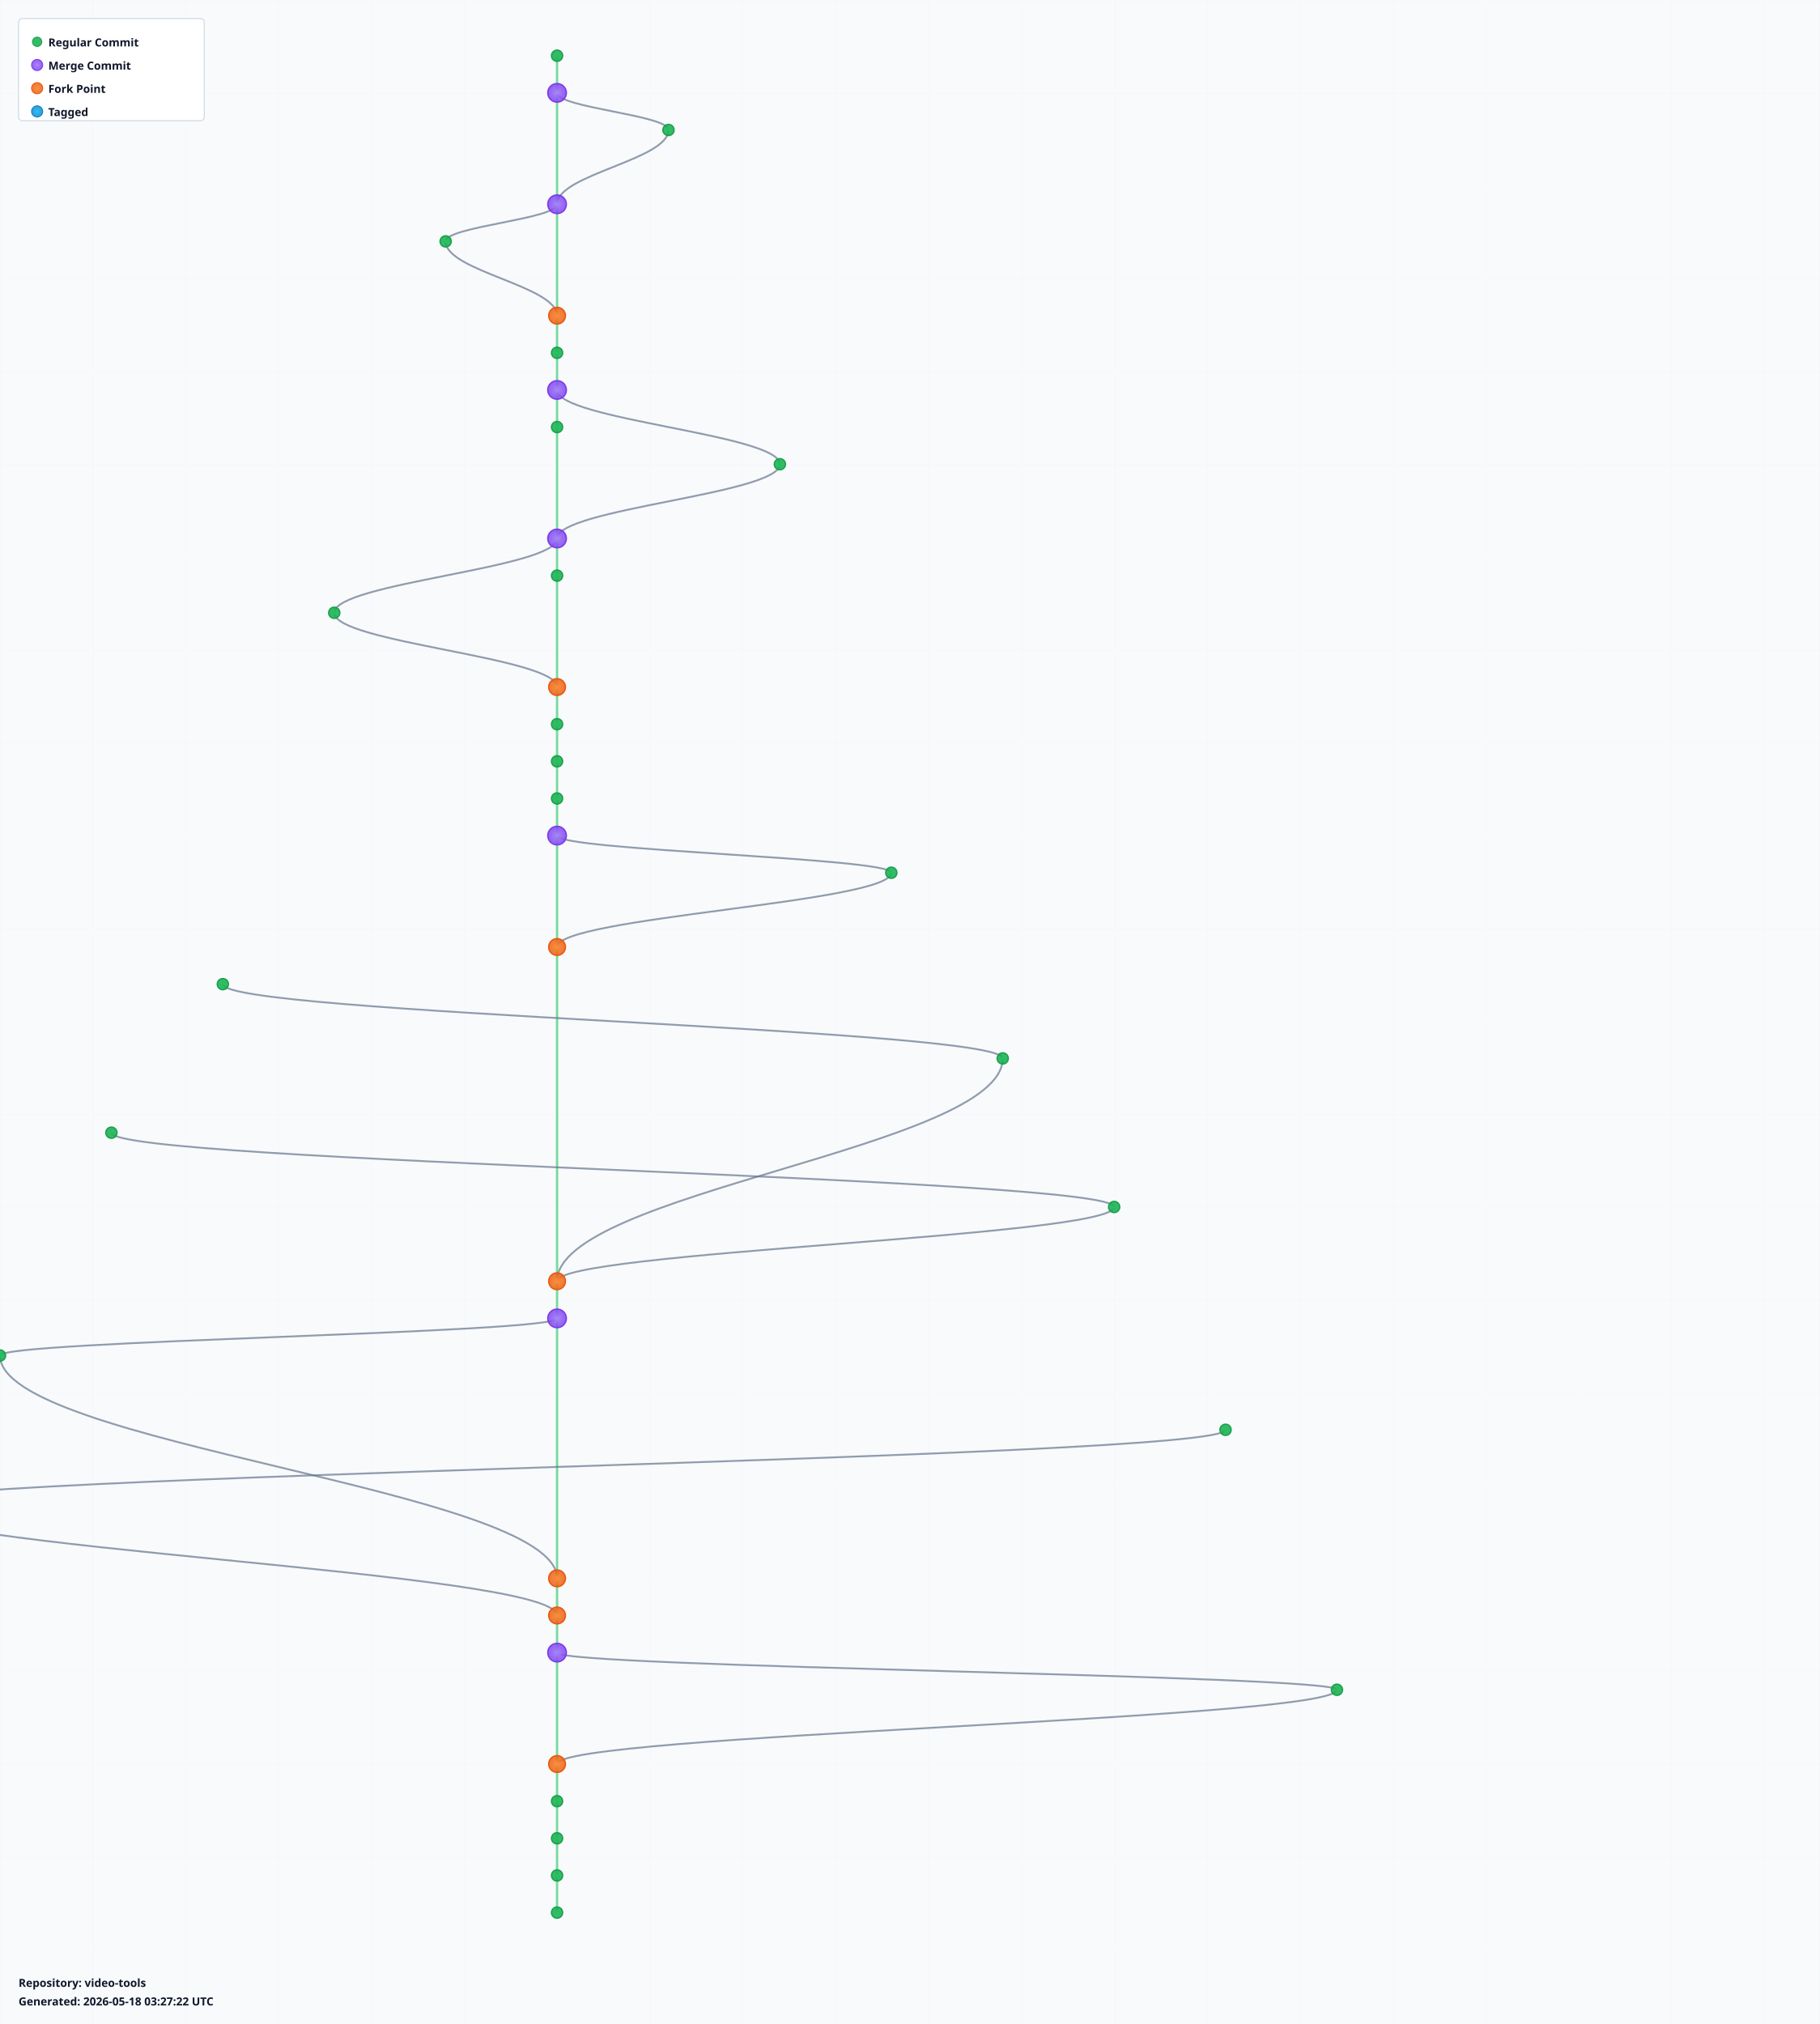
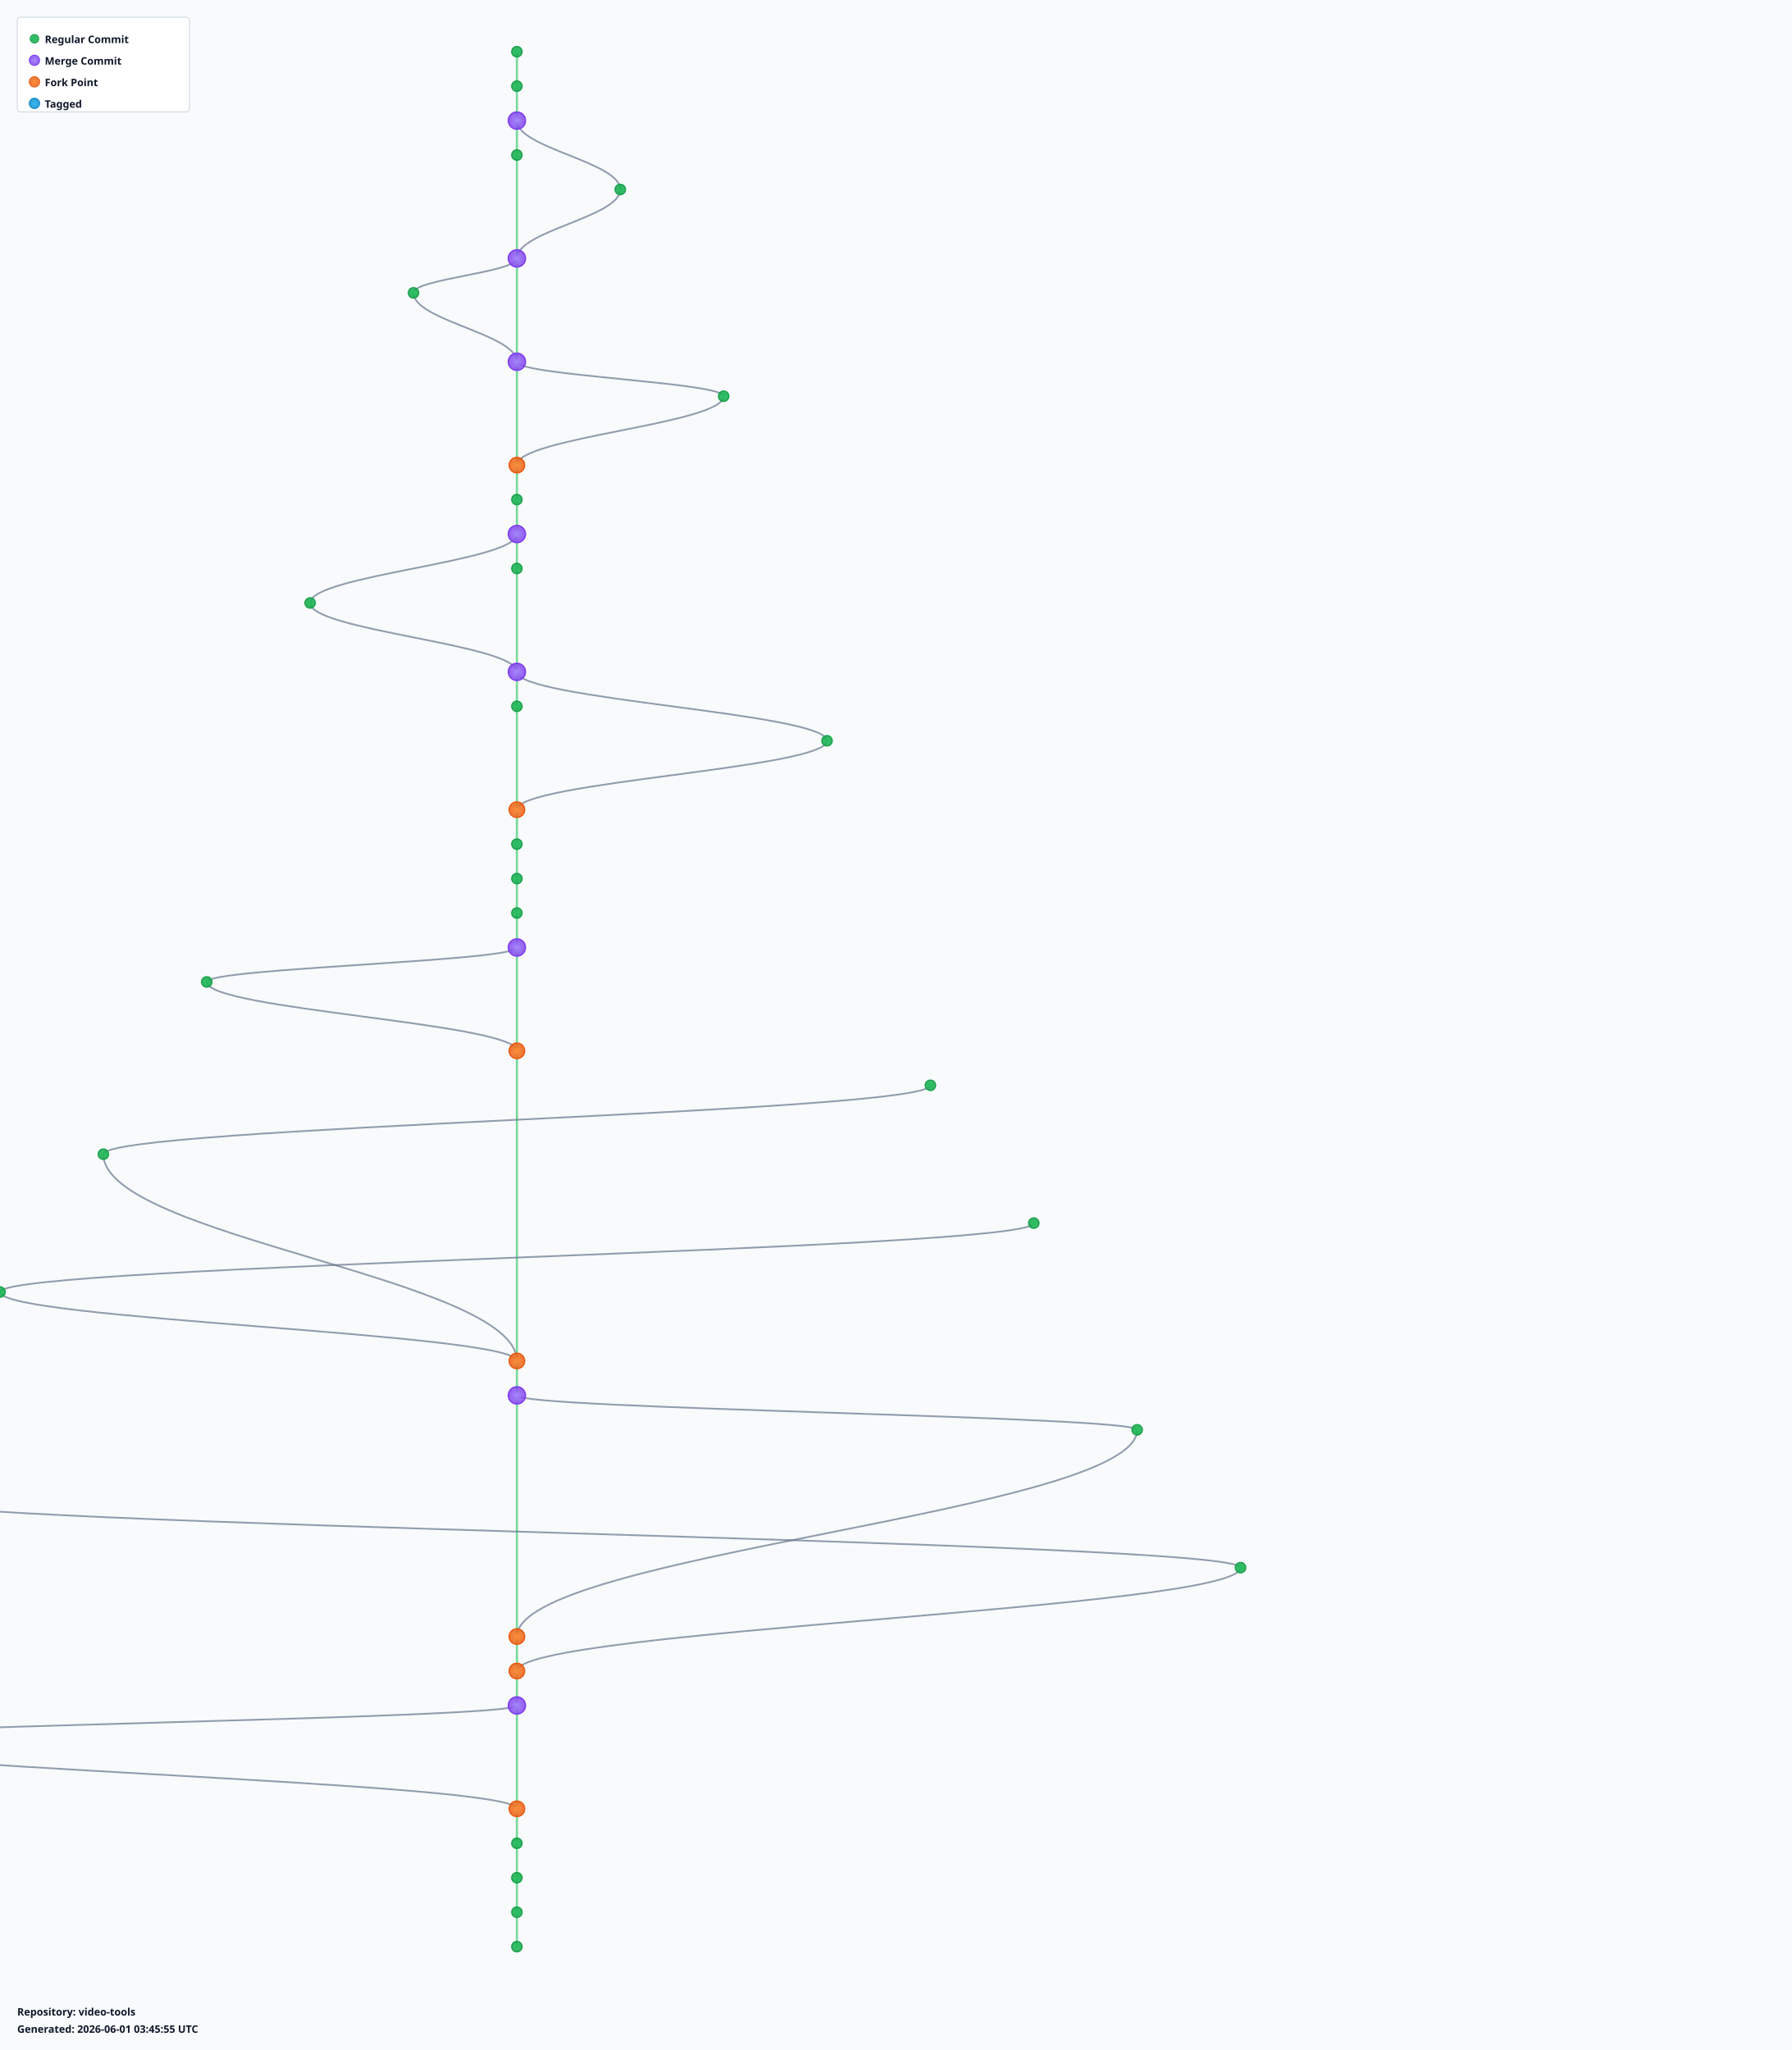
- <svg xmlns="http://www.w3.org/2000/svg" width="1960" height="2180" viewBox="0 0 1960 2180">
+ <svg xmlns="http://www.w3.org/2000/svg" width="2080" height="2380" viewBox="0 0 2080 2380">
  <defs>
    <radialGradient id="leafGradient">
      <stop offset="0%" style="stop-color:#22c55e;stop-opacity:1" />
      <stop offset="100%" style="stop-color:#16a34a;stop-opacity:0.8" />
    </radialGradient>
    <radialGradient id="mergeGradient">
      <stop offset="0%" style="stop-color:#a78bfa;stop-opacity:1" />
      <stop offset="100%" style="stop-color:#7c3aed;stop-opacity:0.8" />
    </radialGradient>
    <radialGradient id="forkGradient">
      <stop offset="0%" style="stop-color:#fb923c;stop-opacity:1" />
      <stop offset="100%" style="stop-color:#ea580c;stop-opacity:0.8" />
    </radialGradient>
    <radialGradient id="tagGradient">
      <stop offset="0%" style="stop-color:#38bdf8;stop-opacity:1" />
      <stop offset="100%" style="stop-color:#0284c7;stop-opacity:0.8" />
    </radialGradient>
    <style>
      .branch-line { stroke: #64748b; stroke-width: 2; fill: none; opacity: 0.7; }
      .trunk-line { stroke: #22c55e; stroke-width: 2.5; fill: none; opacity: 0.6; }
      .commit-leaf { cursor: pointer; }
      .commit-leaf:hover { filter: brightness(1.5); }
      .branch-label { font-family: sans-serif; font-size: 12px; font-weight: bold; fill: #0f172a; }
    </style>
  </defs>
-   <rect width="1960" height="2180" fill="#f8fafc" />
+   <rect width="2080" height="2380" fill="#f8fafc" />
  <defs>
    <pattern id="grid" width="100" height="100" patternUnits="userSpaceOnUse">
      <path d="M 100 0 L 0 0 0 100" fill="none" stroke="#e2e8f0" stroke-width="0.5" opacity="0.3" />
    </pattern>
  </defs>
-   <rect width="1960" height="2180" fill="url(#grid)" />
+   <rect width="2080" height="2380" fill="url(#grid)" />
  <g id="branches">
    <line class="trunk-line" x1="600" y1="60" x2="600" y2="100" />
-     <line class="trunk-line" x1="600" y1="100" x2="600" y2="220" />
-     <path class="branch-line" d="M 600 100 C 600 116, 720 124, 720 140" />
-     <path class="branch-line" d="M 720 140 C 720 172, 600 188, 600 220" />
-     <line class="trunk-line" x1="600" y1="220" x2="600" y2="340" />
-     <path class="branch-line" d="M 600 220 C 600 236, 480 244, 480 260" />
-     <path class="branch-line" d="M 480 260 C 480 292, 600 308, 600 340" />
-     <line class="trunk-line" x1="600" y1="340" x2="600" y2="380" />
-     <line class="trunk-line" x1="600" y1="380" x2="600" y2="420" />
-     <line class="trunk-line" x1="600" y1="420" x2="600" y2="460" />
-     <path class="branch-line" d="M 600 420 C 600 452, 840 468, 840 500" />
-     <line class="trunk-line" x1="600" y1="460" x2="600" y2="580" />
-     <path class="branch-line" d="M 840 500 C 840 532, 600 548, 600 580" />
+     <line class="trunk-line" x1="600" y1="100" x2="600" y2="140" />
+     <line class="trunk-line" x1="600" y1="140" x2="600" y2="180" />
+     <path class="branch-line" d="M 600 140 C 600 172, 720 188, 720 220" />
+     <line class="trunk-line" x1="600" y1="180" x2="600" y2="300" />
+     <path class="branch-line" d="M 720 220 C 720 252, 600 268, 600 300" />
+     <line class="trunk-line" x1="600" y1="300" x2="600" y2="420" />
+     <path class="branch-line" d="M 600 300 C 600 316, 480 324, 480 340" />
+     <path class="branch-line" d="M 480 340 C 480 372, 600 388, 600 420" />
+     <line class="trunk-line" x1="600" y1="420" x2="600" y2="540" />
+     <path class="branch-line" d="M 600 420 C 600 436, 840 444, 840 460" />
+     <path class="branch-line" d="M 840 460 C 840 492, 600 508, 600 540" />
+     <line class="trunk-line" x1="600" y1="540" x2="600" y2="580" />
    <line class="trunk-line" x1="600" y1="580" x2="600" y2="620" />
-     <path class="branch-line" d="M 600 580 C 600 612, 360 628, 360 660" />
-     <line class="trunk-line" x1="600" y1="620" x2="600" y2="740" />
-     <path class="branch-line" d="M 360 660 C 360 692, 600 708, 600 740" />
-     <line class="trunk-line" x1="600" y1="740" x2="600" y2="780" />
+     <line class="trunk-line" x1="600" y1="620" x2="600" y2="660" />
+     <path class="branch-line" d="M 600 620 C 600 652, 360 668, 360 700" />
+     <line class="trunk-line" x1="600" y1="660" x2="600" y2="780" />
+     <path class="branch-line" d="M 360 700 C 360 732, 600 748, 600 780" />
    <line class="trunk-line" x1="600" y1="780" x2="600" y2="820" />
-     <line class="trunk-line" x1="600" y1="820" x2="600" y2="860" />
-     <line class="trunk-line" x1="600" y1="860" x2="600" y2="900" />
-     <line class="trunk-line" x1="600" y1="900" x2="600" y2="1020" />
-     <path class="branch-line" d="M 600 900 C 600 916, 960 924, 960 940" />
-     <path class="branch-line" d="M 960 940 C 960 972, 600 988, 600 1020" />
-     <line class="trunk-line" x1="600" y1="1020" x2="600" y2="1380" />
-     <path class="branch-line" d="M 240 1060 C 240 1092, 1080 1108, 1080 1140" />
-     <path class="branch-line" d="M 1080 1140 C 1080 1236, 600 1284, 600 1380" />
-     <path class="branch-line" d="M 120 1220 C 120 1252, 1200 1268, 1200 1300" />
-     <path class="branch-line" d="M 1200 1300 C 1200 1332, 600 1348, 600 1380" />
-     <line class="trunk-line" x1="600" y1="1380" x2="600" y2="1420" />
-     <line class="trunk-line" x1="600" y1="1420" x2="600" y2="1700" />
-     <path class="branch-line" d="M 600 1420 C 600 1436, 0 1444, 0 1460" />
-     <path class="branch-line" d="M 0 1460 C 0 1556, 600 1604, 600 1700" />
-     <path class="branch-line" d="M 1320 1540 C 1320 1572, -120 1588, -120 1620" />
-     <path class="branch-line" d="M -120 1620 C -120 1668, 600 1692, 600 1740" />
-     <line class="trunk-line" x1="600" y1="1700" x2="600" y2="1740" />
-     <line class="trunk-line" x1="600" y1="1740" x2="600" y2="1780" />
-     <line class="trunk-line" x1="600" y1="1780" x2="600" y2="1900" />
-     <path class="branch-line" d="M 600 1780 C 600 1796, 1440 1804, 1440 1820" />
-     <path class="branch-line" d="M 1440 1820 C 1440 1852, 600 1868, 600 1900" />
+     <path class="branch-line" d="M 600 780 C 600 812, 960 828, 960 860" />
+     <line class="trunk-line" x1="600" y1="820" x2="600" y2="940" />
+     <path class="branch-line" d="M 960 860 C 960 892, 600 908, 600 940" />
+     <line class="trunk-line" x1="600" y1="940" x2="600" y2="980" />
+     <line class="trunk-line" x1="600" y1="980" x2="600" y2="1020" />
+     <line class="trunk-line" x1="600" y1="1020" x2="600" y2="1060" />
+     <line class="trunk-line" x1="600" y1="1060" x2="600" y2="1100" />
+     <line class="trunk-line" x1="600" y1="1100" x2="600" y2="1220" />
+     <path class="branch-line" d="M 600 1100 C 600 1116, 240 1124, 240 1140" />
+     <path class="branch-line" d="M 240 1140 C 240 1172, 600 1188, 600 1220" />
+     <line class="trunk-line" x1="600" y1="1220" x2="600" y2="1580" />
+     <path class="branch-line" d="M 1080 1260 C 1080 1292, 120 1308, 120 1340" />
+     <path class="branch-line" d="M 120 1340 C 120 1436, 600 1484, 600 1580" />
+     <path class="branch-line" d="M 1200 1420 C 1200 1452, 0 1468, 0 1500" />
+     <path class="branch-line" d="M 0 1500 C 0 1532, 600 1548, 600 1580" />
+     <line class="trunk-line" x1="600" y1="1580" x2="600" y2="1620" />
+     <line class="trunk-line" x1="600" y1="1620" x2="600" y2="1900" />
+     <path class="branch-line" d="M 600 1620 C 600 1636, 1320 1644, 1320 1660" />
+     <path class="branch-line" d="M 1320 1660 C 1320 1756, 600 1804, 600 1900" />
+     <path class="branch-line" d="M -120 1740 C -120 1772, 1440 1788, 1440 1820" />
+     <path class="branch-line" d="M 1440 1820 C 1440 1868, 600 1892, 600 1940" />
    <line class="trunk-line" x1="600" y1="1900" x2="600" y2="1940" />
    <line class="trunk-line" x1="600" y1="1940" x2="600" y2="1980" />
-     <line class="trunk-line" x1="600" y1="1980" x2="600" y2="2020" />
-     <line class="trunk-line" x1="600" y1="2020" x2="600" y2="2060" />
+     <line class="trunk-line" x1="600" y1="1980" x2="600" y2="2100" />
+     <path class="branch-line" d="M 600 1980 C 600 1996, -240 2004, -240 2020" />
+     <path class="branch-line" d="M -240 2020 C -240 2052, 600 2068, 600 2100" />
+     <line class="trunk-line" x1="600" y1="2100" x2="600" y2="2140" />
+     <line class="trunk-line" x1="600" y1="2140" x2="600" y2="2180" />
+     <line class="trunk-line" x1="600" y1="2180" x2="600" y2="2220" />
+     <line class="trunk-line" x1="600" y1="2220" x2="600" y2="2260" />
  </g>
  <g id="commits">
    <circle class="commit-leaf" cx="600" cy="60" r="6" fill="url(#leafGradient)" stroke="#16a34a" stroke-width="1.5" />
-     <circle class="commit-leaf" cx="600" cy="100" r="10" fill="url(#mergeGradient)" stroke="#7c3aed" stroke-width="1.5" />
-     <circle class="commit-leaf" cx="720" cy="140" r="6" fill="url(#leafGradient)" stroke="#16a34a" stroke-width="1.5" />
-     <circle class="commit-leaf" cx="600" cy="220" r="10" fill="url(#mergeGradient)" stroke="#7c3aed" stroke-width="1.5" />
-     <circle class="commit-leaf" cx="480" cy="260" r="6" fill="url(#leafGradient)" stroke="#16a34a" stroke-width="1.5" />
-     <circle class="commit-leaf" cx="600" cy="340" r="9" fill="url(#forkGradient)" stroke="#ea580c" stroke-width="1.5" />
-     <circle class="commit-leaf" cx="600" cy="380" r="6" fill="url(#leafGradient)" stroke="#16a34a" stroke-width="1.5" />
+     <circle class="commit-leaf" cx="600" cy="100" r="6" fill="url(#leafGradient)" stroke="#16a34a" stroke-width="1.5" />
+     <circle class="commit-leaf" cx="600" cy="140" r="10" fill="url(#mergeGradient)" stroke="#7c3aed" stroke-width="1.5" />
+     <circle class="commit-leaf" cx="600" cy="180" r="6" fill="url(#leafGradient)" stroke="#16a34a" stroke-width="1.5" />
+     <circle class="commit-leaf" cx="720" cy="220" r="6" fill="url(#leafGradient)" stroke="#16a34a" stroke-width="1.5" />
+     <circle class="commit-leaf" cx="600" cy="300" r="10" fill="url(#mergeGradient)" stroke="#7c3aed" stroke-width="1.5" />
+     <circle class="commit-leaf" cx="480" cy="340" r="6" fill="url(#leafGradient)" stroke="#16a34a" stroke-width="1.5" />
    <circle class="commit-leaf" cx="600" cy="420" r="10" fill="url(#mergeGradient)" stroke="#7c3aed" stroke-width="1.5" />
-     <circle class="commit-leaf" cx="600" cy="460" r="6" fill="url(#leafGradient)" stroke="#16a34a" stroke-width="1.5" />
-     <circle class="commit-leaf" cx="840" cy="500" r="6" fill="url(#leafGradient)" stroke="#16a34a" stroke-width="1.5" />
-     <circle class="commit-leaf" cx="600" cy="580" r="10" fill="url(#mergeGradient)" stroke="#7c3aed" stroke-width="1.5" />
-     <circle class="commit-leaf" cx="600" cy="620" r="6" fill="url(#leafGradient)" stroke="#16a34a" stroke-width="1.5" />
-     <circle class="commit-leaf" cx="360" cy="660" r="6" fill="url(#leafGradient)" stroke="#16a34a" stroke-width="1.5" />
-     <circle class="commit-leaf" cx="600" cy="740" r="9" fill="url(#forkGradient)" stroke="#ea580c" stroke-width="1.5" />
-     <circle class="commit-leaf" cx="600" cy="780" r="6" fill="url(#leafGradient)" stroke="#16a34a" stroke-width="1.5" />
+     <circle class="commit-leaf" cx="840" cy="460" r="6" fill="url(#leafGradient)" stroke="#16a34a" stroke-width="1.5" />
+     <circle class="commit-leaf" cx="600" cy="540" r="9" fill="url(#forkGradient)" stroke="#ea580c" stroke-width="1.5" />
+     <circle class="commit-leaf" cx="600" cy="580" r="6" fill="url(#leafGradient)" stroke="#16a34a" stroke-width="1.5" />
+     <circle class="commit-leaf" cx="600" cy="620" r="10" fill="url(#mergeGradient)" stroke="#7c3aed" stroke-width="1.5" />
+     <circle class="commit-leaf" cx="600" cy="660" r="6" fill="url(#leafGradient)" stroke="#16a34a" stroke-width="1.5" />
+     <circle class="commit-leaf" cx="360" cy="700" r="6" fill="url(#leafGradient)" stroke="#16a34a" stroke-width="1.5" />
+     <circle class="commit-leaf" cx="600" cy="780" r="10" fill="url(#mergeGradient)" stroke="#7c3aed" stroke-width="1.5" />
    <circle class="commit-leaf" cx="600" cy="820" r="6" fill="url(#leafGradient)" stroke="#16a34a" stroke-width="1.5" />
-     <circle class="commit-leaf" cx="600" cy="860" r="6" fill="url(#leafGradient)" stroke="#16a34a" stroke-width="1.5" />
-     <circle class="commit-leaf" cx="600" cy="900" r="10" fill="url(#mergeGradient)" stroke="#7c3aed" stroke-width="1.5" />
-     <circle class="commit-leaf" cx="960" cy="940" r="6" fill="url(#leafGradient)" stroke="#16a34a" stroke-width="1.5" />
-     <circle class="commit-leaf" cx="600" cy="1020" r="9" fill="url(#forkGradient)" stroke="#ea580c" stroke-width="1.5" />
-     <circle class="commit-leaf" cx="240" cy="1060" r="6" fill="url(#leafGradient)" stroke="#16a34a" stroke-width="1.5" />
-     <circle class="commit-leaf" cx="1080" cy="1140" r="6" fill="url(#leafGradient)" stroke="#16a34a" stroke-width="1.5" />
-     <circle class="commit-leaf" cx="120" cy="1220" r="6" fill="url(#leafGradient)" stroke="#16a34a" stroke-width="1.5" />
-     <circle class="commit-leaf" cx="1200" cy="1300" r="6" fill="url(#leafGradient)" stroke="#16a34a" stroke-width="1.5" />
-     <circle class="commit-leaf" cx="600" cy="1380" r="9" fill="url(#forkGradient)" stroke="#ea580c" stroke-width="1.5" />
-     <circle class="commit-leaf" cx="600" cy="1420" r="10" fill="url(#mergeGradient)" stroke="#7c3aed" stroke-width="1.5" />
-     <circle class="commit-leaf" cx="0" cy="1460" r="6" fill="url(#leafGradient)" stroke="#16a34a" stroke-width="1.5" />
-     <circle class="commit-leaf" cx="1320" cy="1540" r="6" fill="url(#leafGradient)" stroke="#16a34a" stroke-width="1.5" />
-     <circle class="commit-leaf" cx="-120" cy="1620" r="6" fill="url(#leafGradient)" stroke="#16a34a" stroke-width="1.5" />
-     <circle class="commit-leaf" cx="600" cy="1700" r="9" fill="url(#forkGradient)" stroke="#ea580c" stroke-width="1.5" />
-     <circle class="commit-leaf" cx="600" cy="1740" r="9" fill="url(#forkGradient)" stroke="#ea580c" stroke-width="1.5" />
-     <circle class="commit-leaf" cx="600" cy="1780" r="10" fill="url(#mergeGradient)" stroke="#7c3aed" stroke-width="1.5" />
+     <circle class="commit-leaf" cx="960" cy="860" r="6" fill="url(#leafGradient)" stroke="#16a34a" stroke-width="1.5" />
+     <circle class="commit-leaf" cx="600" cy="940" r="9" fill="url(#forkGradient)" stroke="#ea580c" stroke-width="1.5" />
+     <circle class="commit-leaf" cx="600" cy="980" r="6" fill="url(#leafGradient)" stroke="#16a34a" stroke-width="1.5" />
+     <circle class="commit-leaf" cx="600" cy="1020" r="6" fill="url(#leafGradient)" stroke="#16a34a" stroke-width="1.5" />
+     <circle class="commit-leaf" cx="600" cy="1060" r="6" fill="url(#leafGradient)" stroke="#16a34a" stroke-width="1.5" />
+     <circle class="commit-leaf" cx="600" cy="1100" r="10" fill="url(#mergeGradient)" stroke="#7c3aed" stroke-width="1.5" />
+     <circle class="commit-leaf" cx="240" cy="1140" r="6" fill="url(#leafGradient)" stroke="#16a34a" stroke-width="1.5" />
+     <circle class="commit-leaf" cx="600" cy="1220" r="9" fill="url(#forkGradient)" stroke="#ea580c" stroke-width="1.5" />
+     <circle class="commit-leaf" cx="1080" cy="1260" r="6" fill="url(#leafGradient)" stroke="#16a34a" stroke-width="1.5" />
+     <circle class="commit-leaf" cx="120" cy="1340" r="6" fill="url(#leafGradient)" stroke="#16a34a" stroke-width="1.5" />
+     <circle class="commit-leaf" cx="1200" cy="1420" r="6" fill="url(#leafGradient)" stroke="#16a34a" stroke-width="1.5" />
+     <circle class="commit-leaf" cx="0" cy="1500" r="6" fill="url(#leafGradient)" stroke="#16a34a" stroke-width="1.5" />
+     <circle class="commit-leaf" cx="600" cy="1580" r="9" fill="url(#forkGradient)" stroke="#ea580c" stroke-width="1.5" />
+     <circle class="commit-leaf" cx="600" cy="1620" r="10" fill="url(#mergeGradient)" stroke="#7c3aed" stroke-width="1.5" />
+     <circle class="commit-leaf" cx="1320" cy="1660" r="6" fill="url(#leafGradient)" stroke="#16a34a" stroke-width="1.5" />
+     <circle class="commit-leaf" cx="-120" cy="1740" r="6" fill="url(#leafGradient)" stroke="#16a34a" stroke-width="1.5" />
    <circle class="commit-leaf" cx="1440" cy="1820" r="6" fill="url(#leafGradient)" stroke="#16a34a" stroke-width="1.5" />
    <circle class="commit-leaf" cx="600" cy="1900" r="9" fill="url(#forkGradient)" stroke="#ea580c" stroke-width="1.5" />
-     <circle class="commit-leaf" cx="600" cy="1940" r="6" fill="url(#leafGradient)" stroke="#16a34a" stroke-width="1.5" />
-     <circle class="commit-leaf" cx="600" cy="1980" r="6" fill="url(#leafGradient)" stroke="#16a34a" stroke-width="1.5" />
-     <circle class="commit-leaf" cx="600" cy="2020" r="6" fill="url(#leafGradient)" stroke="#16a34a" stroke-width="1.5" />
-     <circle class="commit-leaf" cx="600" cy="2060" r="6" fill="url(#leafGradient)" stroke="#16a34a" stroke-width="1.5" />
+     <circle class="commit-leaf" cx="600" cy="1940" r="9" fill="url(#forkGradient)" stroke="#ea580c" stroke-width="1.5" />
+     <circle class="commit-leaf" cx="600" cy="1980" r="10" fill="url(#mergeGradient)" stroke="#7c3aed" stroke-width="1.5" />
+     <circle class="commit-leaf" cx="-240" cy="2020" r="6" fill="url(#leafGradient)" stroke="#16a34a" stroke-width="1.5" />
+     <circle class="commit-leaf" cx="600" cy="2100" r="9" fill="url(#forkGradient)" stroke="#ea580c" stroke-width="1.5" />
+     <circle class="commit-leaf" cx="600" cy="2140" r="6" fill="url(#leafGradient)" stroke="#16a34a" stroke-width="1.5" />
+     <circle class="commit-leaf" cx="600" cy="2180" r="6" fill="url(#leafGradient)" stroke="#16a34a" stroke-width="1.5" />
+     <circle class="commit-leaf" cx="600" cy="2220" r="6" fill="url(#leafGradient)" stroke="#16a34a" stroke-width="1.5" />
+     <circle class="commit-leaf" cx="600" cy="2260" r="6" fill="url(#leafGradient)" stroke="#16a34a" stroke-width="1.5" />
  </g>
  <g id="legend" transform="translate(20, 20)">
    <rect width="200" height="110" fill="white" stroke="#cbd5e1" stroke-width="1" rx="4" />
    <circle cx="20" cy="25" r="5" fill="url(#leafGradient)" stroke="#16a34a" />
    <text x="32" y="30" class="branch-label" font-size="12">Regular Commit</text>
    <circle cx="20" cy="50" r="6" fill="url(#mergeGradient)" stroke="#7c3aed" />
    <text x="32" y="55" class="branch-label" font-size="12">Merge Commit</text>
    <circle cx="20" cy="75" r="6" fill="url(#forkGradient)" stroke="#ea580c" />
    <text x="32" y="80" class="branch-label" font-size="12">Fork Point</text>
    <circle cx="20" cy="100" r="6" fill="url(#tagGradient)" stroke="#0284c7" />
    <text x="32" y="105" class="branch-label" font-size="12">Tagged</text>
  </g>
-   <g id="info" transform="translate(20, 2140)">
+   <g id="info" transform="translate(20, 2340)">
    <text x="0" y="0" class="branch-label" font-size="12" fill="#666">
      Repository: video-tools
    </text>
    <text x="0" y="20" class="branch-label" font-size="10" fill="#999">
-       Generated: 2026-05-18 03:27:22 UTC
+       Generated: 2026-06-01 03:45:55 UTC
    </text>
  </g>
</svg>
